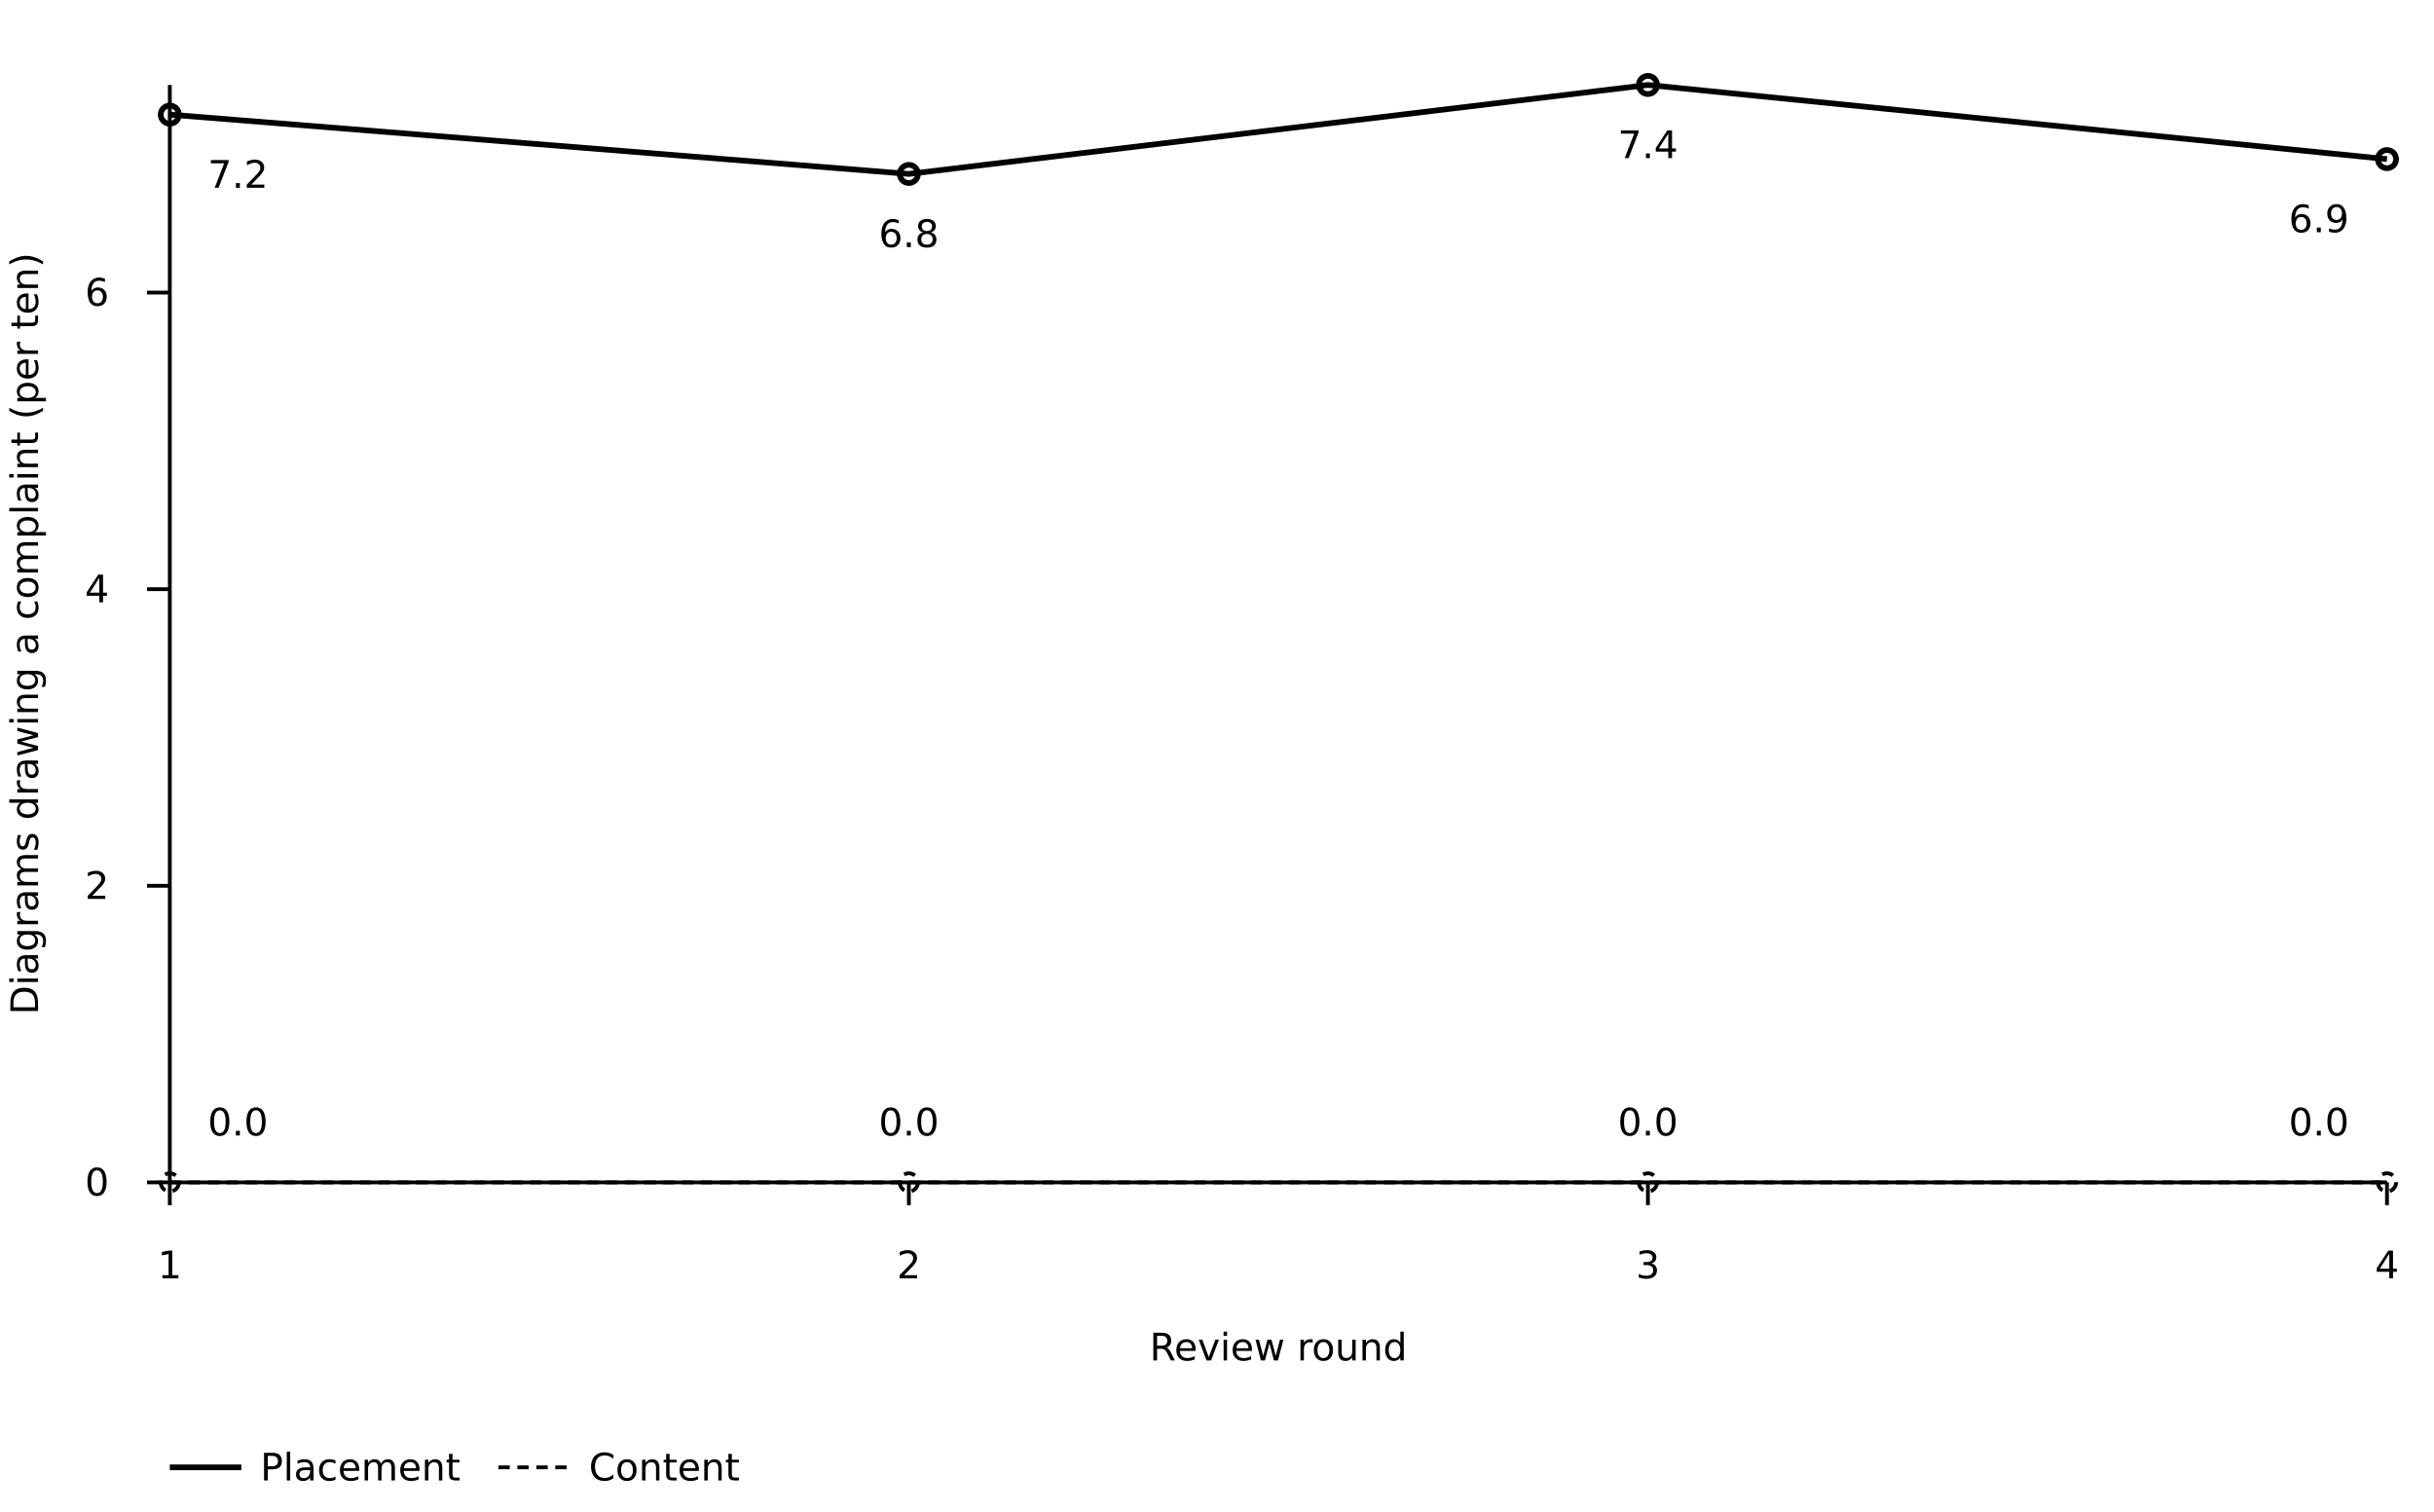
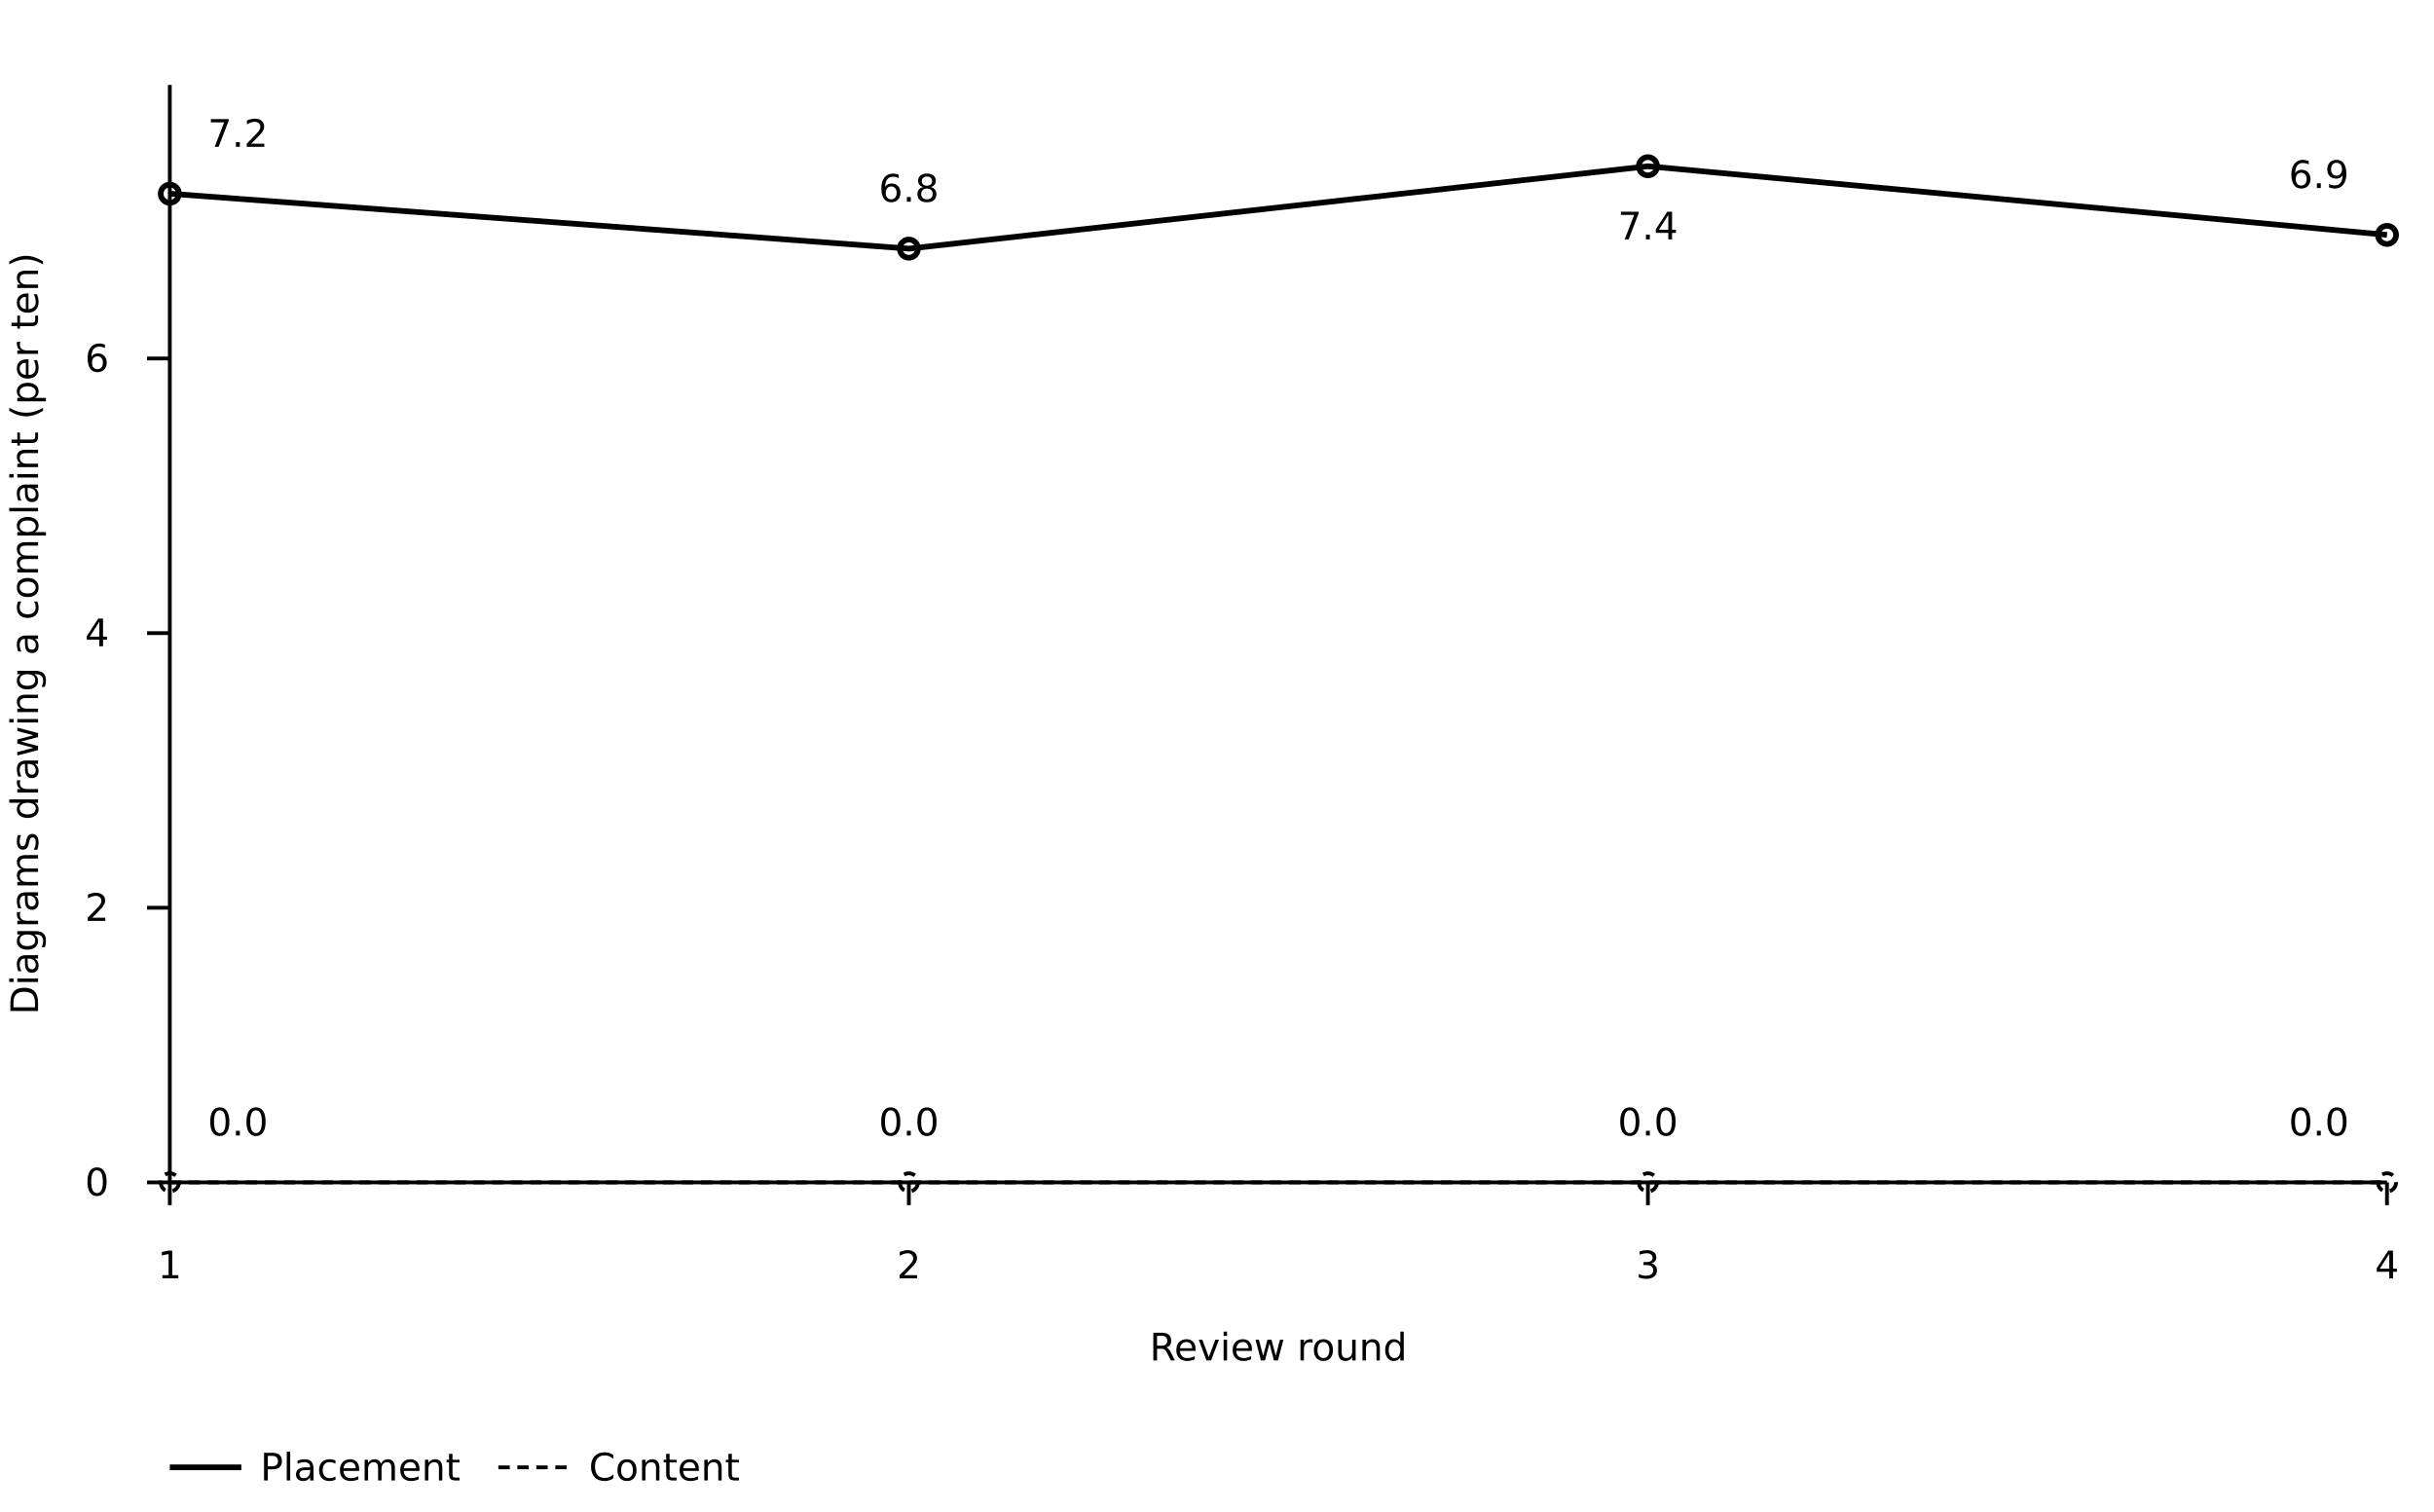
- <svg xmlns="http://www.w3.org/2000/svg" viewBox="-0.75 -0.75 641.5 398.3" role="img" aria-labelledby="ds0950391241-title ds0950391241-desc">
+ <svg xmlns="http://www.w3.org/2000/svg" viewBox="-0.75 -0.75 641.5 398.3" role="img" aria-labelledby="dsee88b1922c-title dsee88b1922c-desc">
  <path d="M 44.003 21.641 L 44.003 310.878" fill="none" stroke="currentColor" stroke-width="1" />
  <path d="M 44.003 310.878 L 628.359 310.878" fill="none" stroke="currentColor" stroke-width="1" />
  <path d="M 44.003 310.878 L 44.003 316.878" fill="none" stroke="currentColor" stroke-width="1" />
  <path d="M 238.788 310.878 L 238.788 316.878" fill="none" stroke="currentColor" stroke-width="1" />
  <path d="M 433.574 310.878 L 433.574 316.878" fill="none" stroke="currentColor" stroke-width="1" />
  <path d="M 628.359 310.878 L 628.359 316.878" fill="none" stroke="currentColor" stroke-width="1" />
  <path d="M 38.003 310.878 L 44.003 310.878" fill="none" stroke="currentColor" stroke-width="1" />
-   <path d="M 38.003 232.706 L 44.003 232.706" fill="none" stroke="currentColor" stroke-width="1" />
-   <path d="M 38.003 154.534 L 44.003 154.534" fill="none" stroke="currentColor" stroke-width="1" />
-   <path d="M 38.003 76.361 L 44.003 76.361" fill="none" stroke="currentColor" stroke-width="1" />
+   <path d="M 38.003 238.496 L 44.003 238.496" fill="none" stroke="currentColor" stroke-width="1" />
+   <path d="M 38.003 166.115 L 44.003 166.115" fill="none" stroke="currentColor" stroke-width="1" />
+   <path d="M 38.003 93.733 L 44.003 93.733" fill="none" stroke="currentColor" stroke-width="1" />
  <text x="44.003" y="336.16" font-family="'DejaVu Sans', sans-serif" font-size="10" fill="currentColor" text-anchor="middle">1</text>
  <text x="238.788" y="336.16" font-family="'DejaVu Sans', sans-serif" font-size="10" fill="currentColor" text-anchor="middle">2</text>
  <text x="433.574" y="336.16" font-family="'DejaVu Sans', sans-serif" font-size="10" fill="currentColor" text-anchor="middle">3</text>
  <text x="628.359" y="336.16" font-family="'DejaVu Sans', sans-serif" font-size="10" fill="currentColor" text-anchor="middle">4</text>
  <text x="28.003" y="314.34" font-family="'DejaVu Sans', sans-serif" font-size="10" fill="currentColor" text-anchor="end">0</text>
-   <text x="28.003" y="236.168" font-family="'DejaVu Sans', sans-serif" font-size="10" fill="currentColor" text-anchor="end">2</text>
-   <text x="28.003" y="157.995" font-family="'DejaVu Sans', sans-serif" font-size="10" fill="currentColor" text-anchor="end">4</text>
-   <text x="28.003" y="79.823" font-family="'DejaVu Sans', sans-serif" font-size="10" fill="currentColor" text-anchor="end">6</text>
+   <text x="28.003" y="241.958" font-family="'DejaVu Sans', sans-serif" font-size="10" fill="currentColor" text-anchor="end">2</text>
+   <text x="28.003" y="169.577" font-family="'DejaVu Sans', sans-serif" font-size="10" fill="currentColor" text-anchor="end">4</text>
+   <text x="28.003" y="97.195" font-family="'DejaVu Sans', sans-serif" font-size="10" fill="currentColor" text-anchor="end">6</text>
  <text x="336.181" y="357.801" font-family="'DejaVu Sans', sans-serif" font-size="10" fill="currentColor" text-anchor="middle">Review round</text>
  <text x="9.282" y="166.259" font-family="'DejaVu Sans', sans-serif" font-size="10" fill="currentColor" text-anchor="middle" transform="rotate(-90 9.282 166.259)">Diagrams drawing a complaint (per ten)</text>
  <path d="M 44.003 385.98 L 62.861 385.98" fill="none" stroke="currentColor" stroke-width="1.5" />
  <text x="67.861" y="389.442" font-family="'DejaVu Sans', sans-serif" font-size="10" fill="currentColor">Placement</text>
  <path d="M 130.6 385.98 L 149.458 385.98" fill="none" stroke="currentColor" stroke-width="1" stroke-dasharray="3 2" />
  <text x="154.458" y="389.442" font-family="'DejaVu Sans', sans-serif" font-size="10" fill="currentColor">Content</text>
-   <path d="M 44.003 29.458 L 238.788 45.092 L 433.574 21.641 L 628.359 41.184" fill="none" stroke="currentColor" stroke-width="1.5" />
-   <ellipse cx="44.003" cy="29.458" rx="2.4" ry="2.4" fill="none" stroke="currentColor" stroke-width="1.5" />
-   <ellipse cx="238.788" cy="45.092" rx="2.4" ry="2.4" fill="none" stroke="currentColor" stroke-width="1.5" />
-   <ellipse cx="433.574" cy="21.641" rx="2.4" ry="2.4" fill="none" stroke="currentColor" stroke-width="1.5" />
-   <ellipse cx="628.359" cy="41.184" rx="2.4" ry="2.4" fill="none" stroke="currentColor" stroke-width="1.5" />
+   <path d="M 44.003 50.304 L 238.788 64.78 L 433.574 43.066 L 628.359 61.161" fill="none" stroke="currentColor" stroke-width="1.5" />
+   <ellipse cx="44.003" cy="50.304" rx="2.4" ry="2.4" fill="none" stroke="currentColor" stroke-width="1.5" />
+   <ellipse cx="238.788" cy="64.78" rx="2.4" ry="2.4" fill="none" stroke="currentColor" stroke-width="1.5" />
+   <ellipse cx="433.574" cy="43.066" rx="2.4" ry="2.4" fill="none" stroke="currentColor" stroke-width="1.5" />
+   <ellipse cx="628.359" cy="61.161" rx="2.4" ry="2.4" fill="none" stroke="currentColor" stroke-width="1.5" />
  <path d="M 44.003 310.878 L 238.788 310.878 L 433.574 310.878 L 628.359 310.878" fill="none" stroke="currentColor" stroke-width="1" stroke-dasharray="3 2" />
  <ellipse cx="44.003" cy="310.878" rx="2.4" ry="2.4" fill="none" stroke="currentColor" stroke-width="1" stroke-dasharray="3 2" />
  <ellipse cx="238.788" cy="310.878" rx="2.4" ry="2.4" fill="none" stroke="currentColor" stroke-width="1" stroke-dasharray="3 2" />
  <ellipse cx="433.574" cy="310.878" rx="2.4" ry="2.4" fill="none" stroke="currentColor" stroke-width="1" stroke-dasharray="3 2" />
  <ellipse cx="628.359" cy="310.878" rx="2.4" ry="2.4" fill="none" stroke="currentColor" stroke-width="1" stroke-dasharray="3 2" />
-   <text x="54.003" y="48.74" font-family="'DejaVu Sans', sans-serif" font-size="10" fill="currentColor">7.2</text>
-   <text x="238.788" y="64.375" font-family="'DejaVu Sans', sans-serif" font-size="10" fill="currentColor" text-anchor="middle">6.8</text>
-   <text x="433.574" y="40.923" font-family="'DejaVu Sans', sans-serif" font-size="10" fill="currentColor" text-anchor="middle">7.4</text>
-   <text x="618.359" y="60.466" font-family="'DejaVu Sans', sans-serif" font-size="10" fill="currentColor" text-anchor="end">6.9</text>
+   <text x="54.003" y="37.945" font-family="'DejaVu Sans', sans-serif" font-size="10" fill="currentColor">7.2</text>
+   <text x="238.788" y="52.422" font-family="'DejaVu Sans', sans-serif" font-size="10" fill="currentColor" text-anchor="middle">6.8</text>
+   <text x="433.574" y="62.348" font-family="'DejaVu Sans', sans-serif" font-size="10" fill="currentColor" text-anchor="middle">7.4</text>
+   <text x="618.359" y="48.803" font-family="'DejaVu Sans', sans-serif" font-size="10" fill="currentColor" text-anchor="end">6.9</text>
  <text x="54.003" y="298.52" font-family="'DejaVu Sans', sans-serif" font-size="10" fill="currentColor">0.0</text>
  <text x="238.788" y="298.52" font-family="'DejaVu Sans', sans-serif" font-size="10" fill="currentColor" text-anchor="middle">0.0</text>
  <text x="433.574" y="298.52" font-family="'DejaVu Sans', sans-serif" font-size="10" fill="currentColor" text-anchor="middle">0.0</text>
  <text x="618.359" y="298.52" font-family="'DejaVu Sans', sans-serif" font-size="10" fill="currentColor" text-anchor="end">0.0</text>
</svg>
